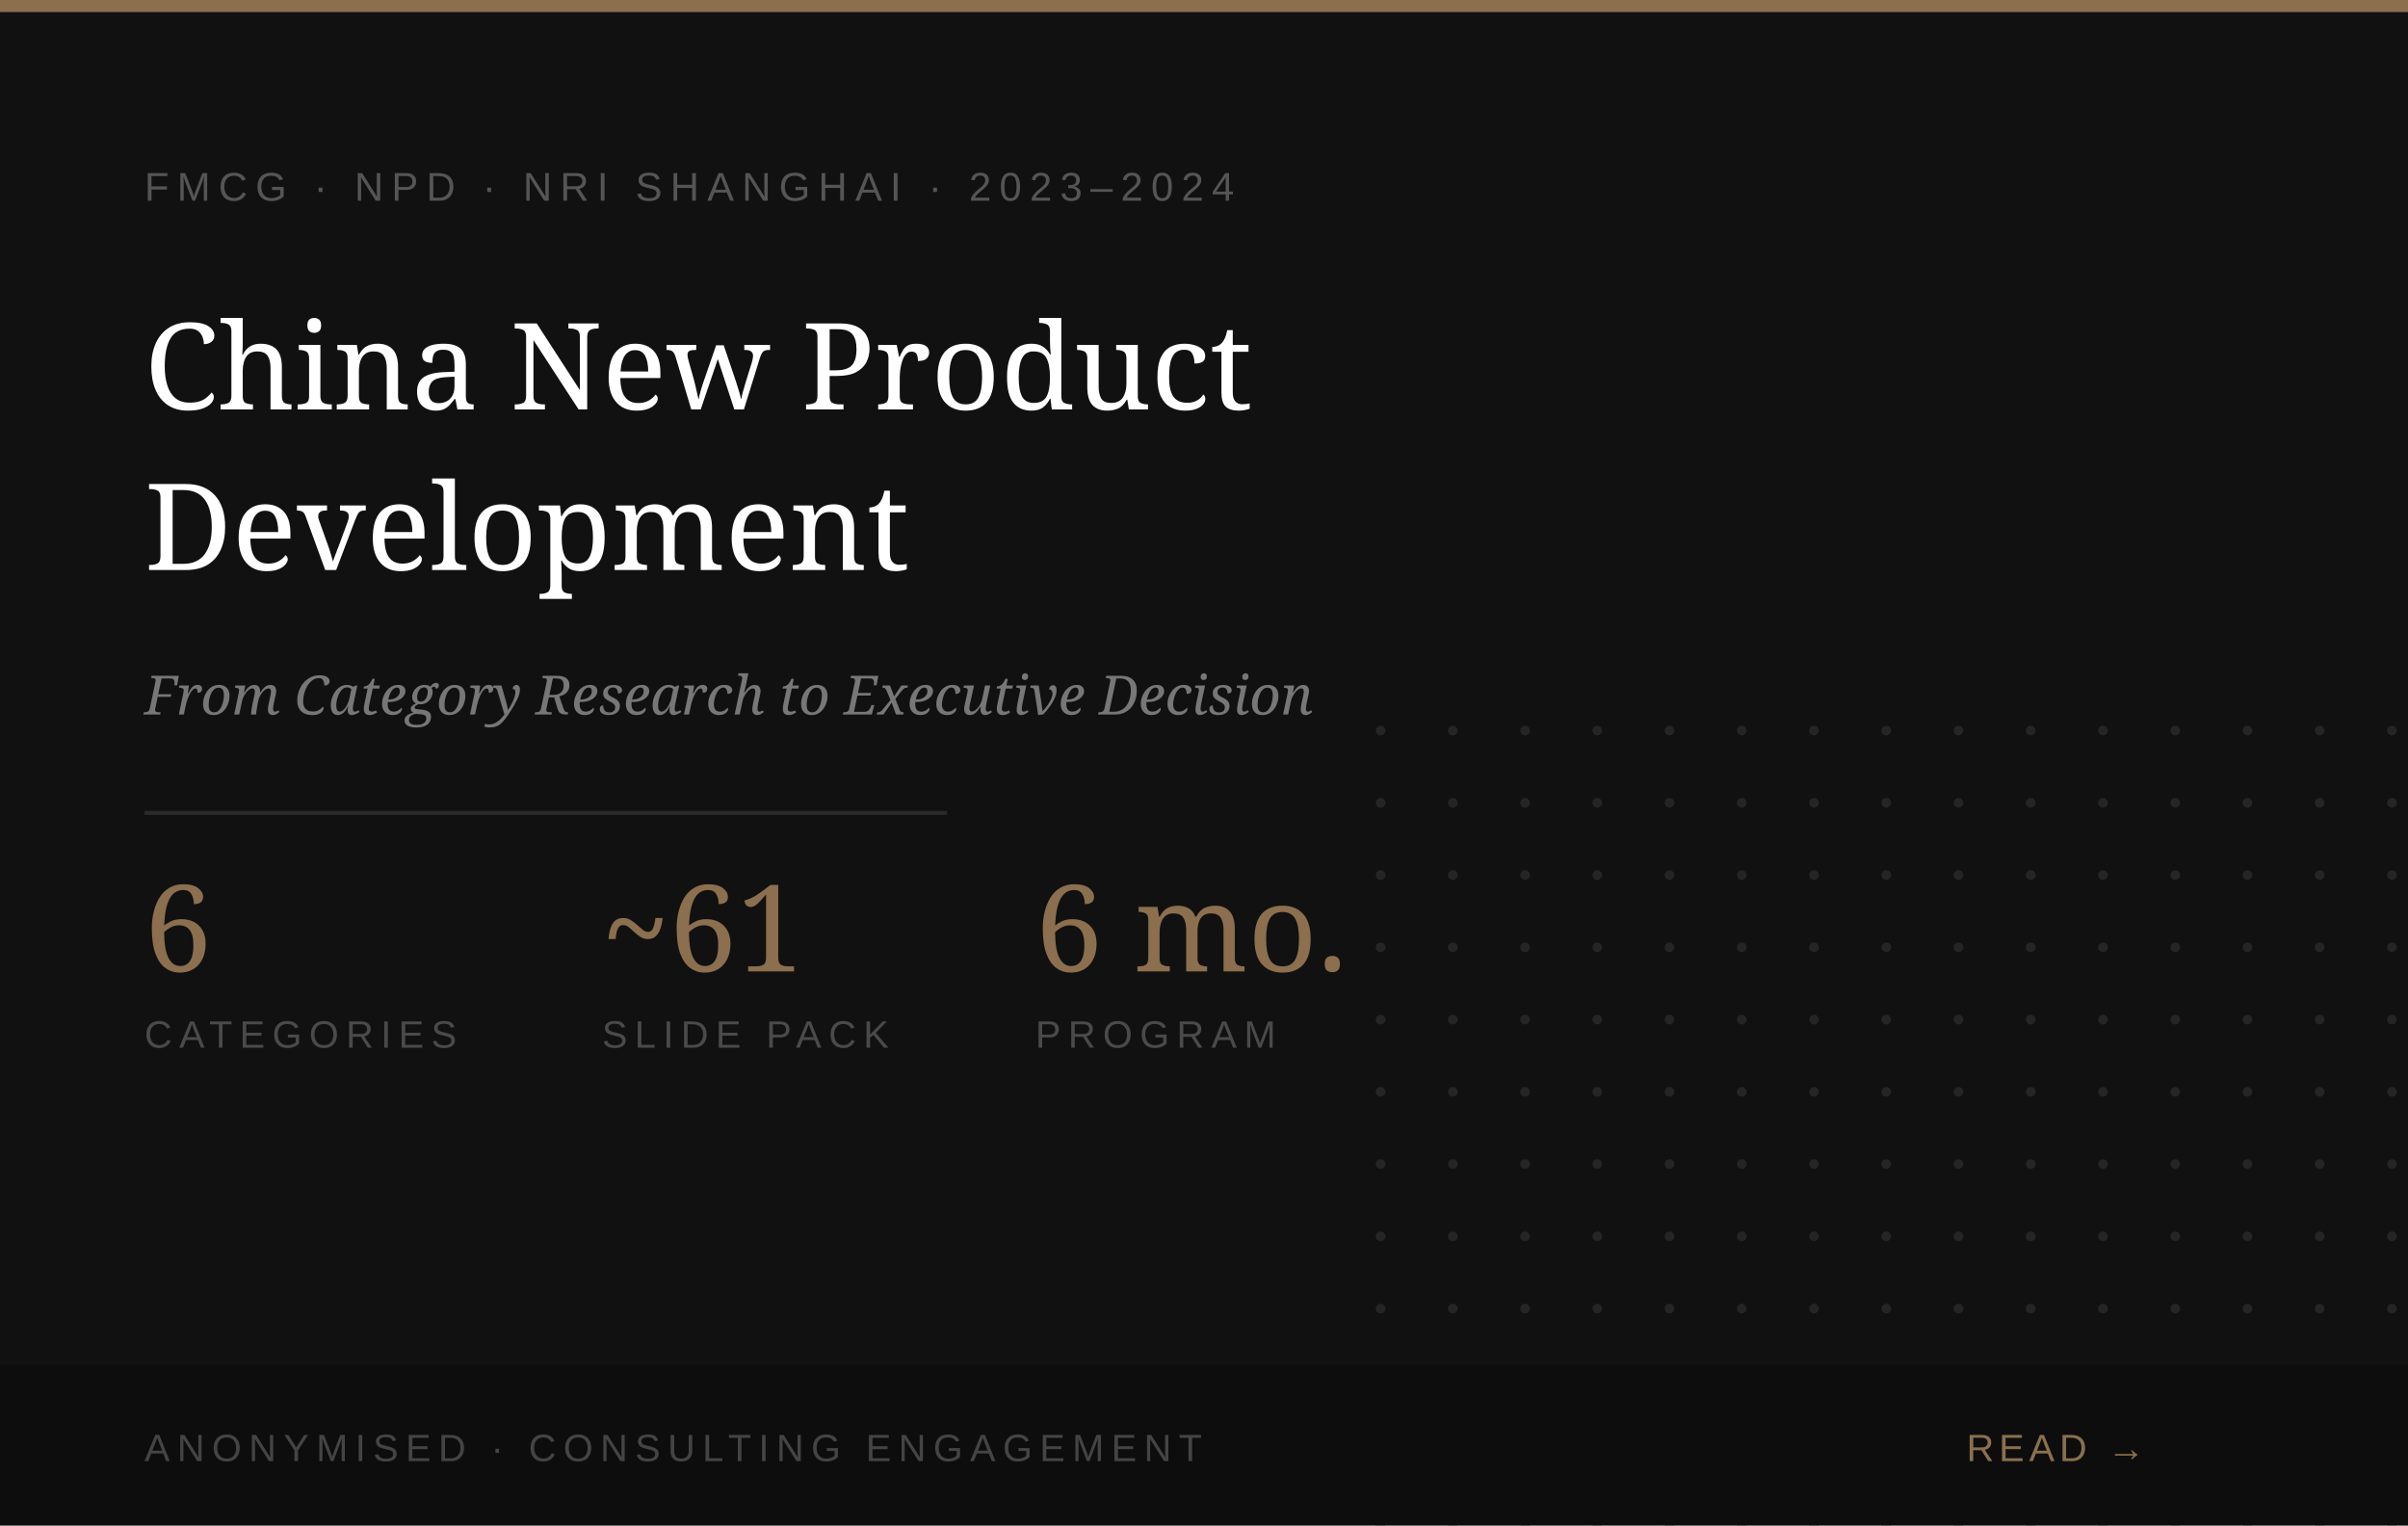
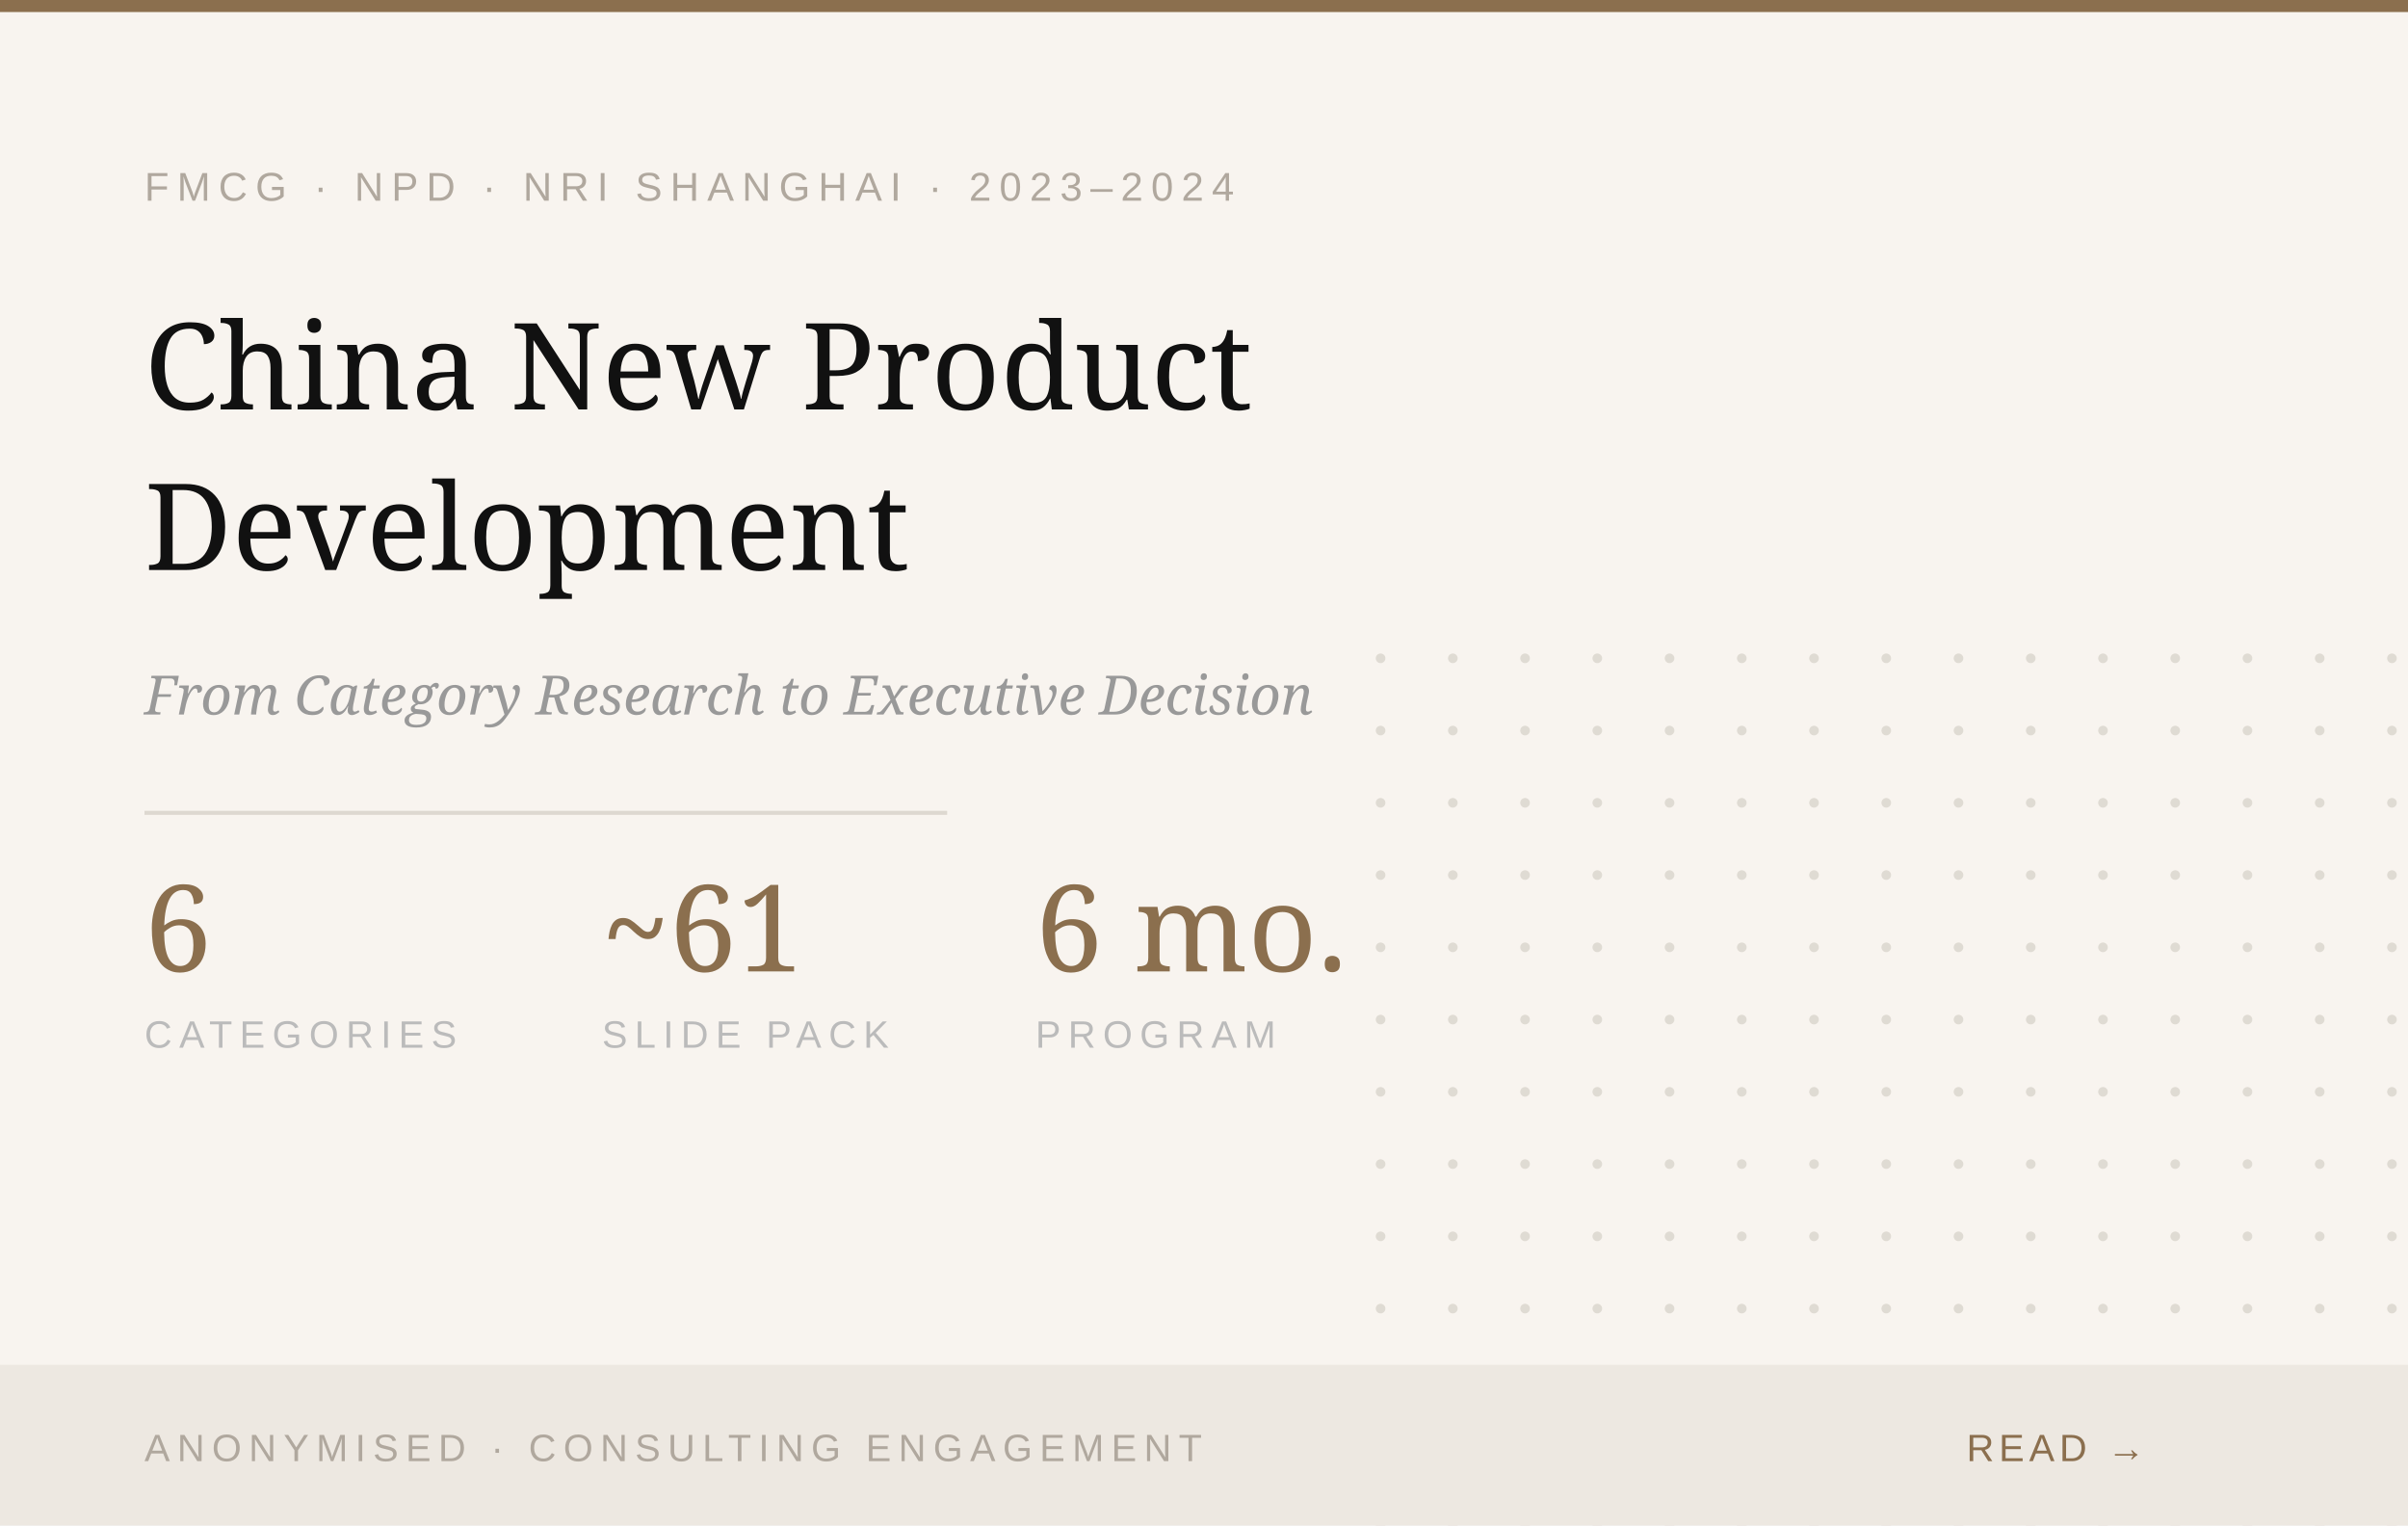
<svg xmlns="http://www.w3.org/2000/svg" viewBox="0 0 600 380" width="600" height="380">
  <defs>
    <pattern id="dots" x="0" y="0" width="18" height="18" patternUnits="userSpaceOnUse">
-       <circle cx="2" cy="2" r="1.2" fill="#2a2a2a" />
+       <circle cx="2" cy="2" r="1.2" fill="#ddd8d0" />
    </pattern>
  </defs>
-   <rect width="600" height="380" fill="#111" />
-   <rect x="340" y="180" width="260" height="200" fill="url(#dots)" opacity="0.8" />
+   <rect width="600" height="380" fill="#f8f4ef" />
+   <rect x="330" y="160" width="270" height="220" fill="url(#dots)" opacity="0.9" />
  <rect x="0" y="0" width="600" height="3" fill="#8B6F4E" />
-   <text x="36" y="50" font-size="10" fill="#555" font-family="Arial,sans-serif" letter-spacing="2">FMCG · NPD · NRI SHANGHAI · 2023–2024</text>
-   <text x="36" y="102" font-size="30" font-weight="400" fill="#ffffff" font-family="Georgia,serif">China New Product</text>
-   <text x="36" y="142" font-size="30" font-weight="400" fill="#ffffff" font-family="Georgia,serif">Development</text>
-   <text x="36" y="178" font-size="13.5" fill="#777" font-family="Georgia,serif" font-style="italic">From Category Research to Executive Decision</text>
-   <rect x="36" y="202" width="200" height="1" fill="#2a2a2a" />
+   <text x="36" y="50" font-size="10" fill="#b0a89e" font-family="Arial,sans-serif" letter-spacing="2">FMCG · NPD · NRI SHANGHAI · 2023–2024</text>
+   <text x="36" y="102" font-size="30" font-weight="400" fill="#111" font-family="Georgia,serif">China New Product</text>
+   <text x="36" y="142" font-size="30" font-weight="400" fill="#111" font-family="Georgia,serif">Development</text>
+   <text x="36" y="178" font-size="13.5" fill="#999" font-family="Georgia,serif" font-style="italic">From Category Research to Executive Decision</text>
+   <rect x="36" y="202" width="200" height="1" fill="#ddd8d0" />
  <text x="36" y="242" font-size="30" font-weight="400" fill="#8B6F4E" font-family="Georgia,serif">6</text>
-   <text x="36" y="261" font-size="9.5" fill="#4a4a4a" font-family="Arial,sans-serif" letter-spacing="1.8">CATEGORIES</text>
+   <text x="36" y="261" font-size="9.5" fill="#bbb" font-family="Arial,sans-serif" letter-spacing="1.8">CATEGORIES</text>
  <text x="150" y="242" font-size="30" font-weight="400" fill="#8B6F4E" font-family="Georgia,serif">~61</text>
-   <text x="150" y="261" font-size="9.5" fill="#4a4a4a" font-family="Arial,sans-serif" letter-spacing="1.8">SLIDE PACK</text>
+   <text x="150" y="261" font-size="9.5" fill="#bbb" font-family="Arial,sans-serif" letter-spacing="1.8">SLIDE PACK</text>
  <text x="258" y="242" font-size="30" font-weight="400" fill="#8B6F4E" font-family="Georgia,serif">6 mo.</text>
-   <text x="258" y="261" font-size="9.5" fill="#4a4a4a" font-family="Arial,sans-serif" letter-spacing="1.8">PROGRAM</text>
-   <rect x="0" y="340" width="600" height="40" fill="#0d0d0d" />
-   <text x="36" y="364" font-size="9.5" fill="#444" font-family="Arial,sans-serif" letter-spacing="1.8">ANONYMISED · CONSULTING ENGAGEMENT</text>
+   <text x="258" y="261" font-size="9.5" fill="#bbb" font-family="Arial,sans-serif" letter-spacing="1.8">PROGRAM</text>
+   <rect x="0" y="340" width="600" height="40" fill="#ede8e1" />
+   <text x="36" y="364" font-size="9.5" fill="#b0a89e" font-family="Arial,sans-serif" letter-spacing="1.8">ANONYMISED · CONSULTING ENGAGEMENT</text>
  <text x="490" y="364" font-size="9.5" fill="#8B6F4E" font-family="Arial,sans-serif" letter-spacing="1.2">READ →</text>
</svg>
